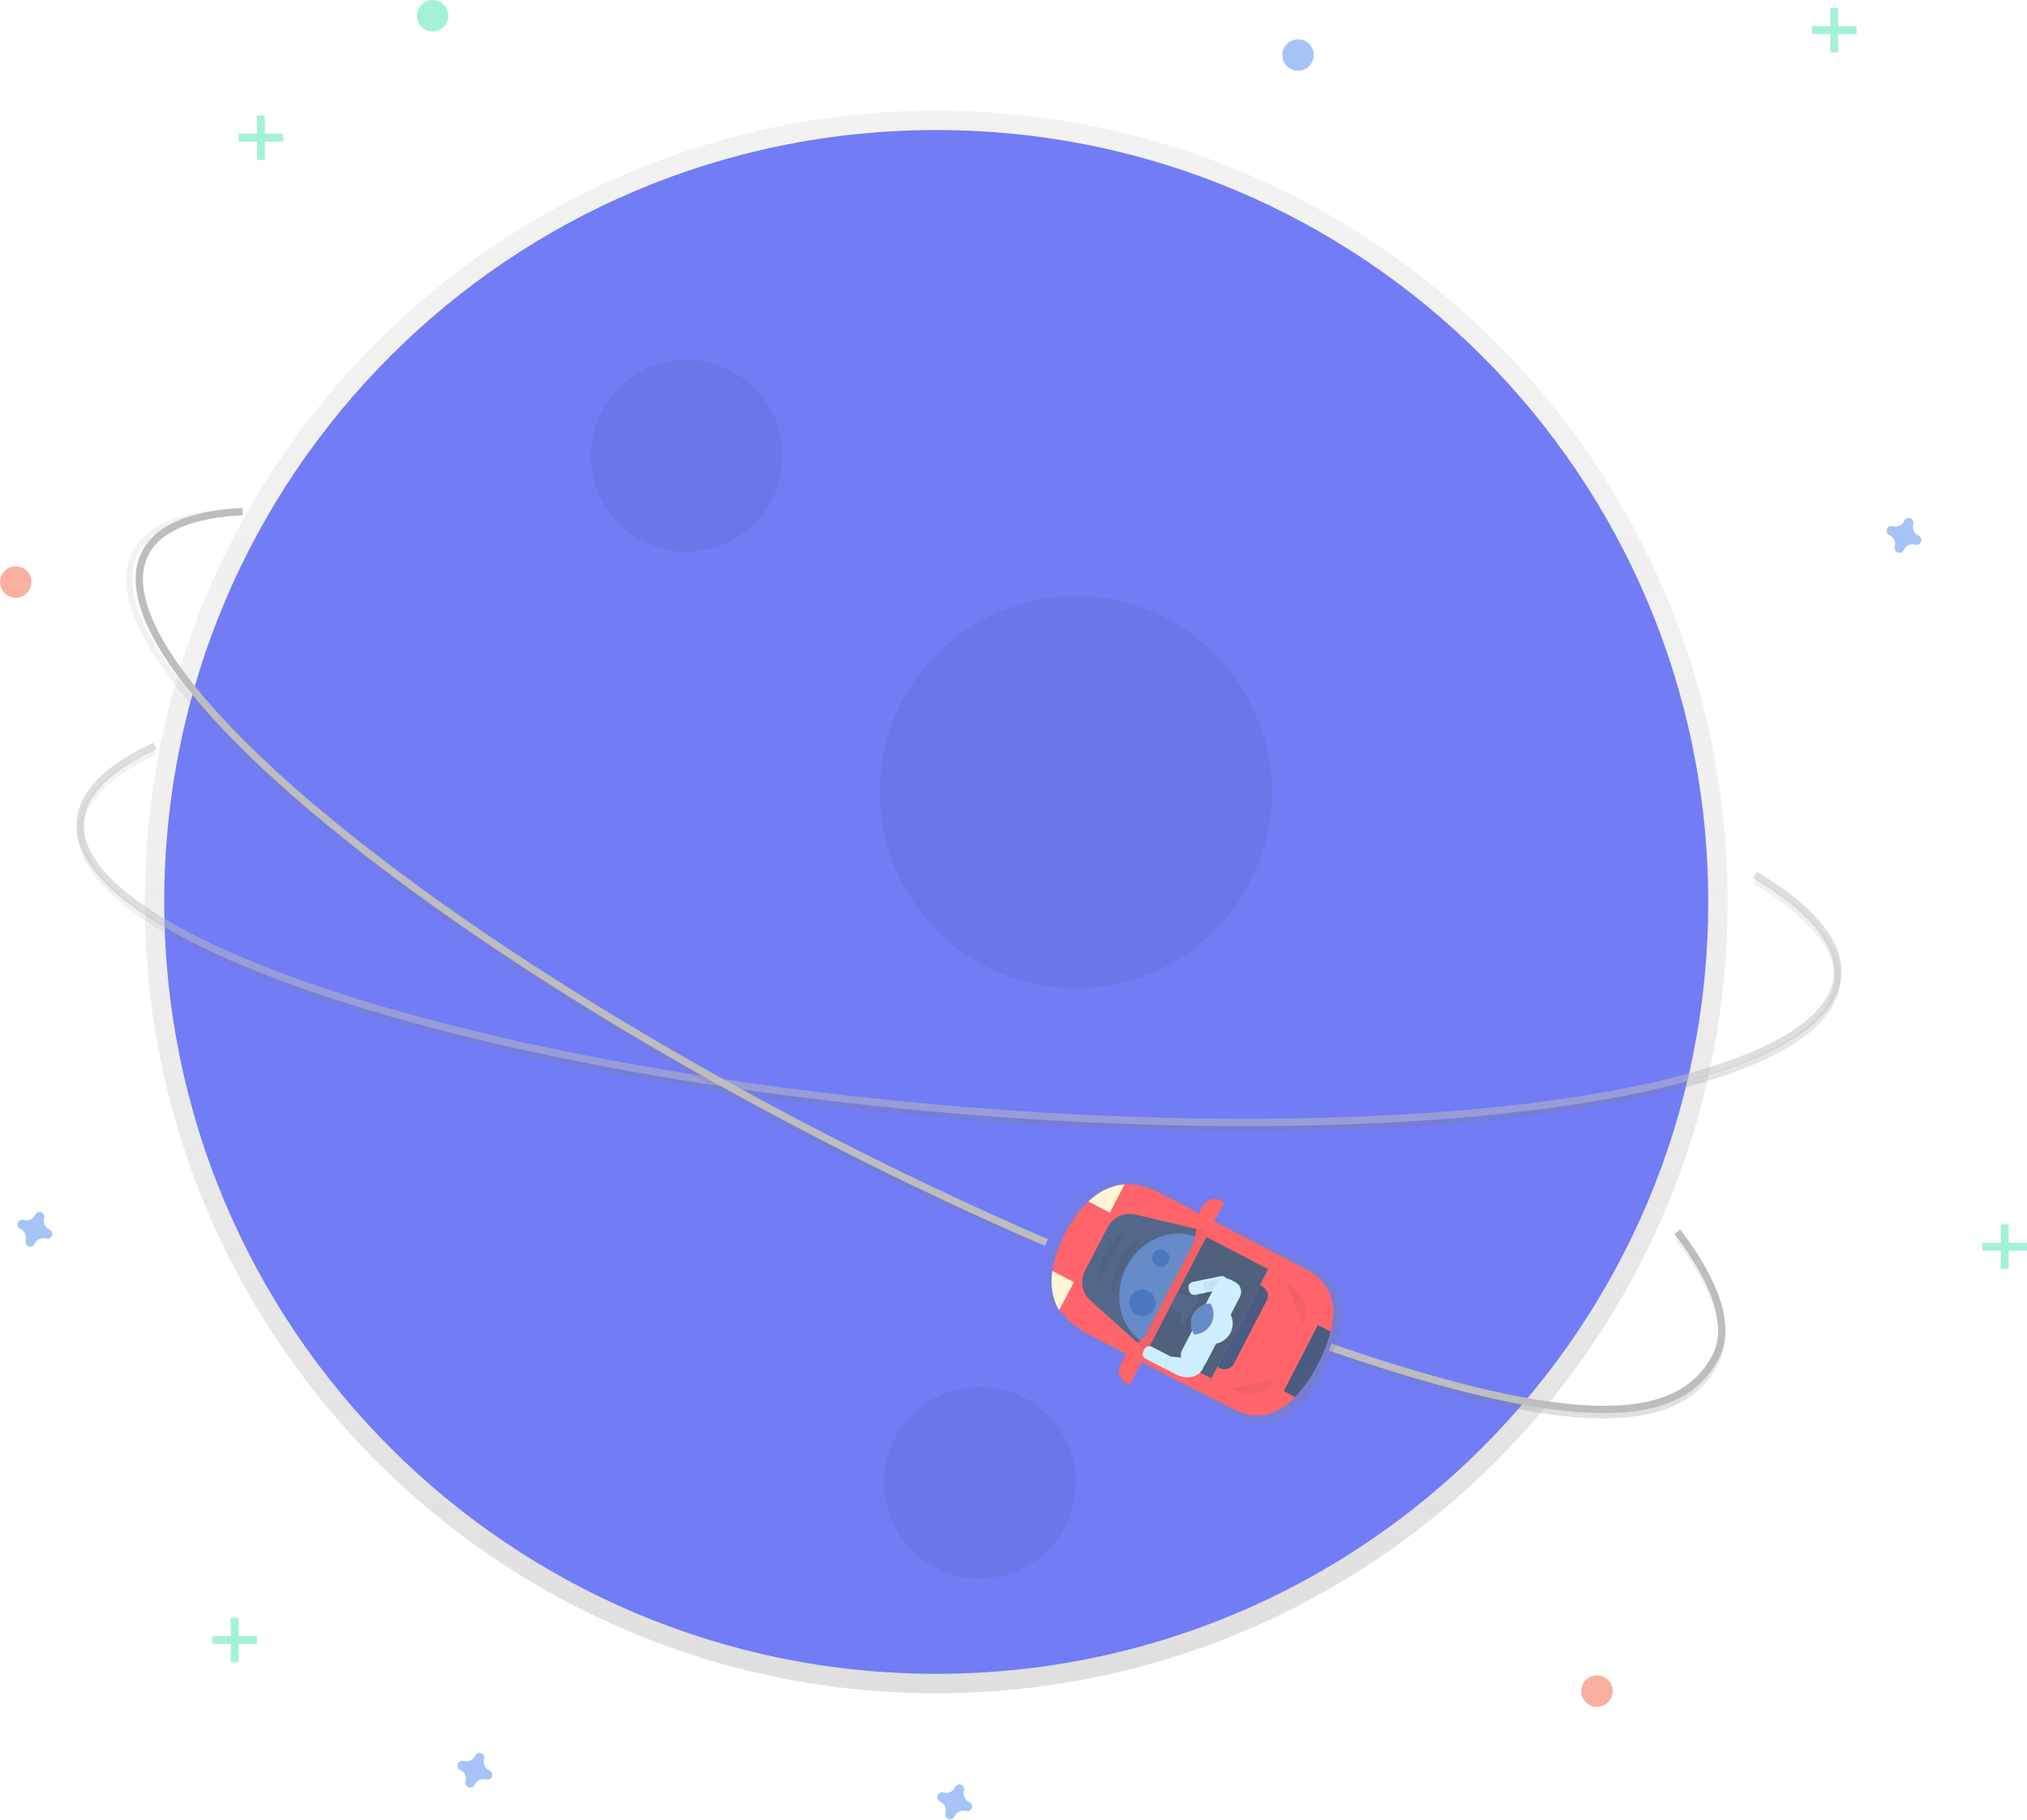
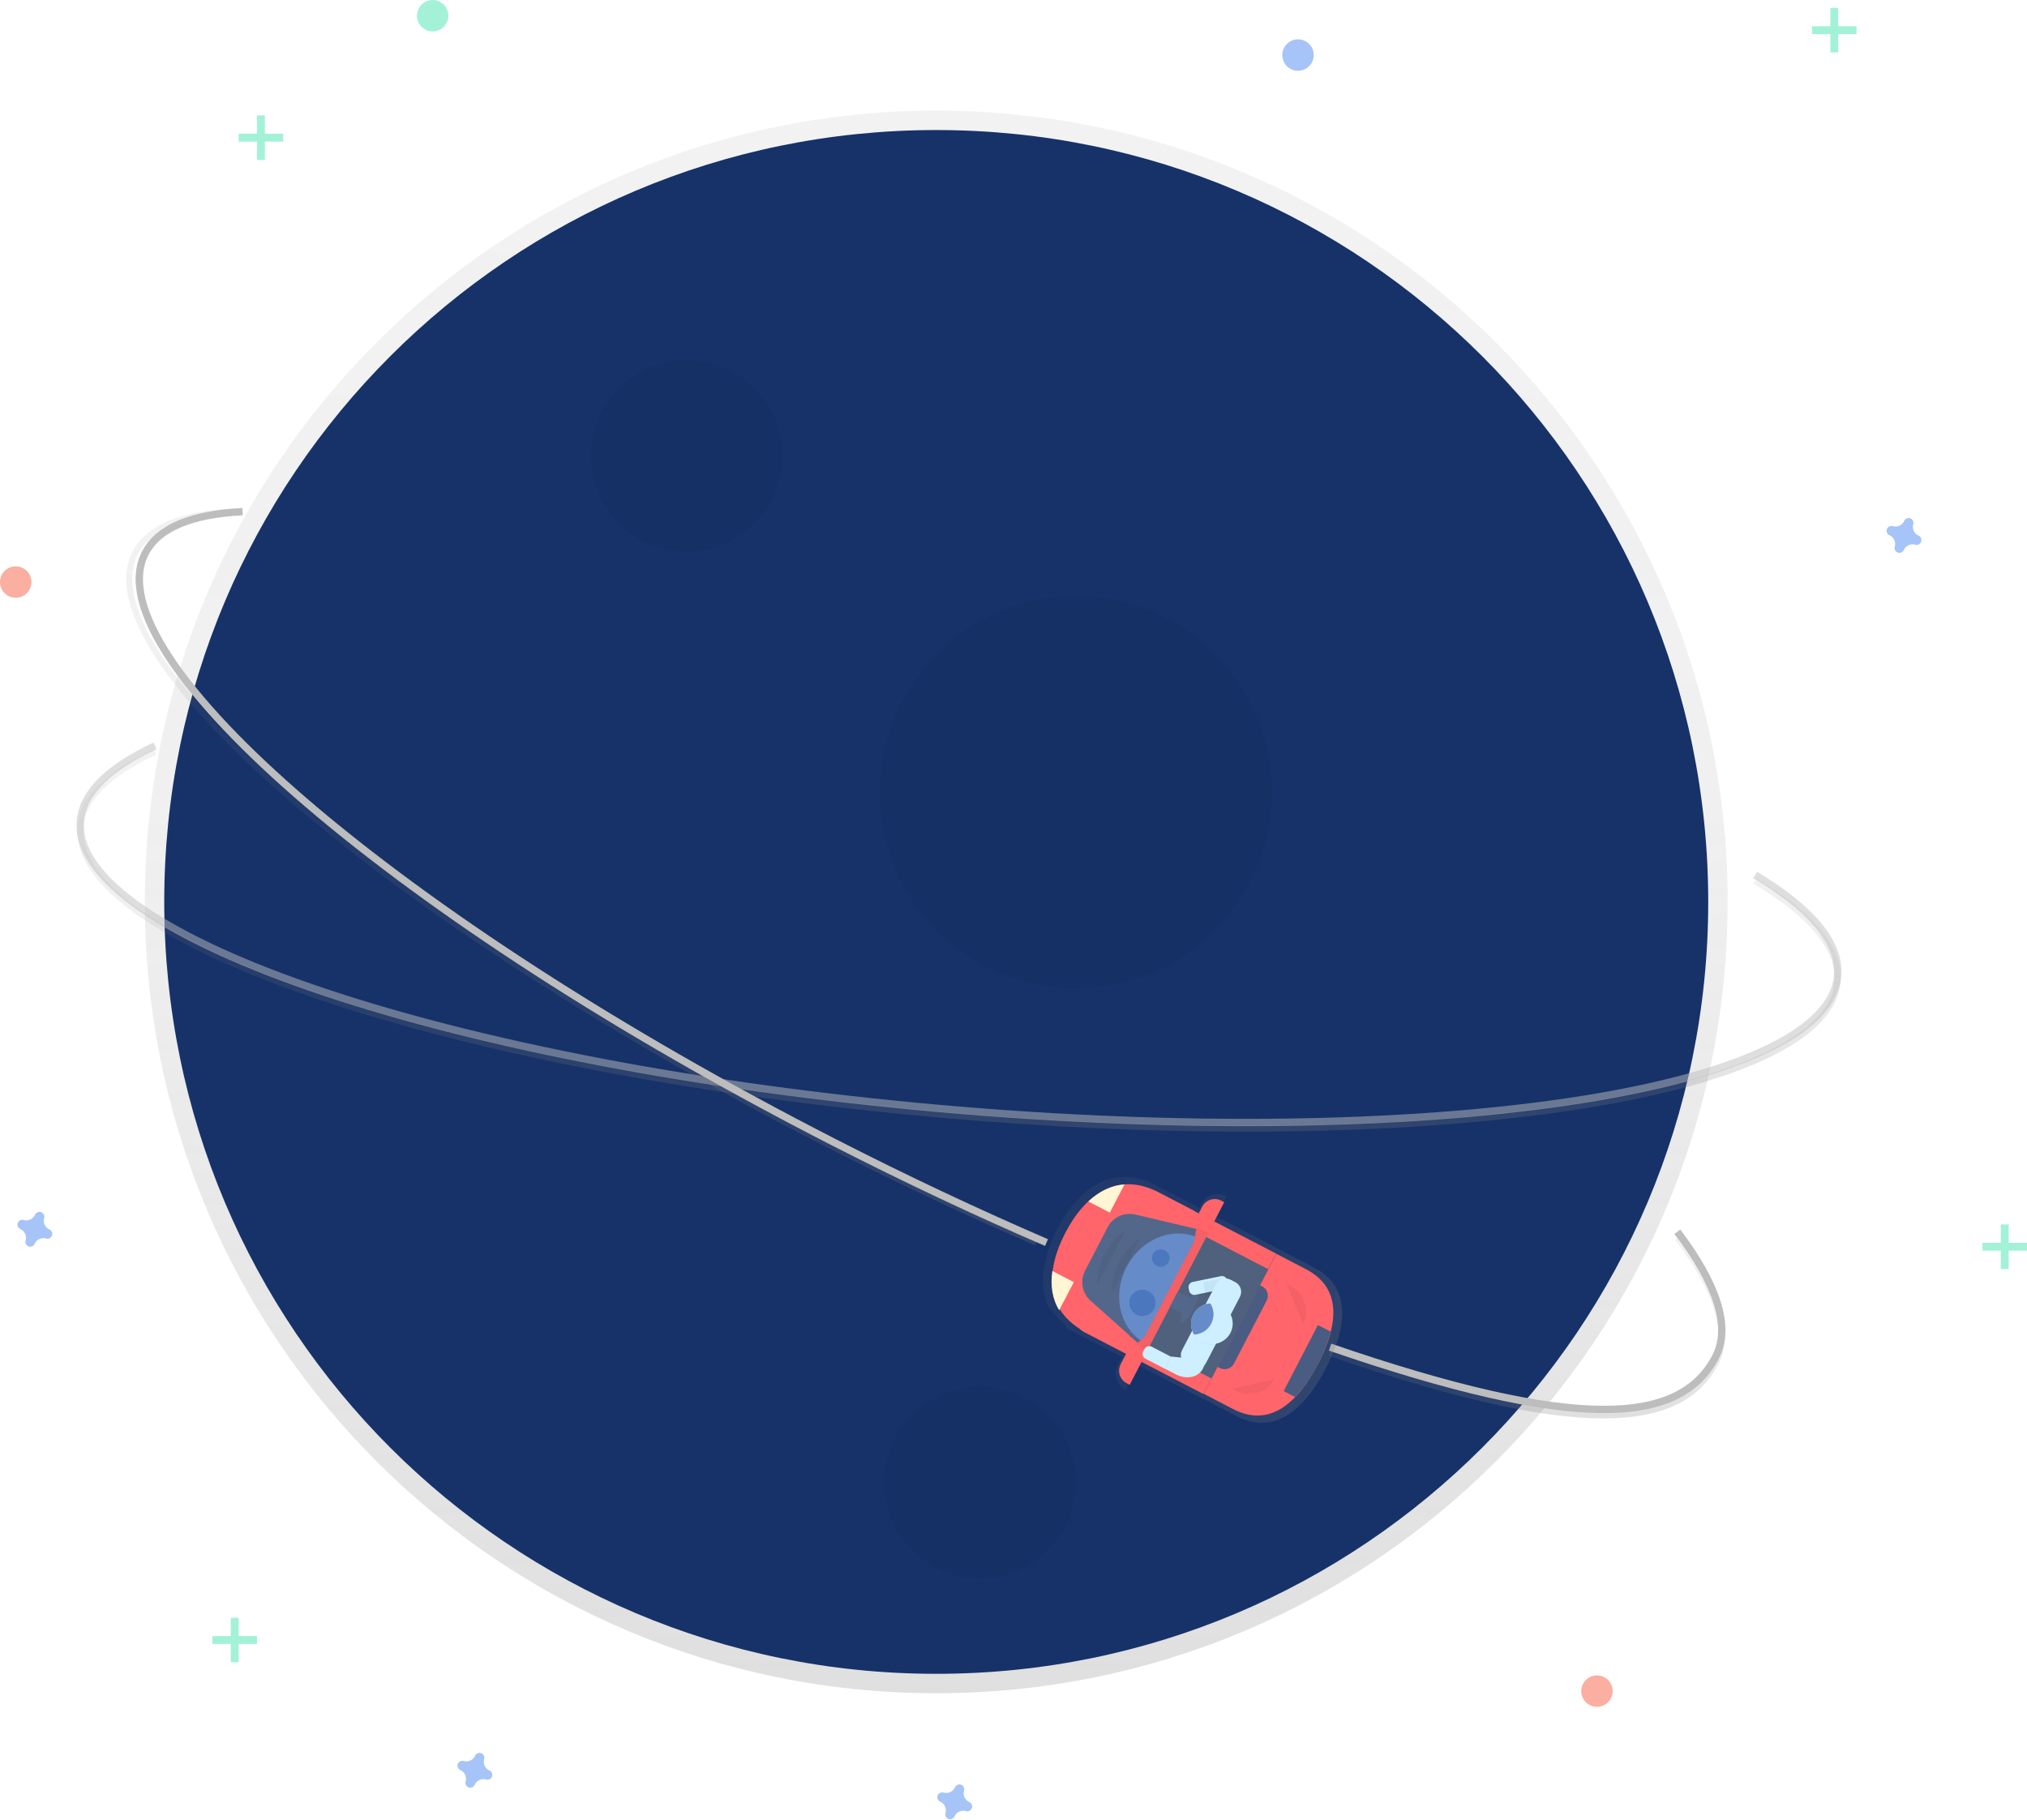
<svg xmlns="http://www.w3.org/2000/svg" xmlns:xlink="http://www.w3.org/1999/xlink" data-name="Layer 1" width="829" height="744.16">
  <defs>
    <linearGradient id="a" x1="382.9" y1="692.59" x2="382.9" y2="45.25" gradientUnits="userSpaceOnUse">
      <stop offset="0" stop-color="gray" stop-opacity=".25" />
      <stop offset=".54" stop-color="gray" stop-opacity=".12" />
      <stop offset="1" stop-color="gray" stop-opacity=".1" />
    </linearGradient>
    <linearGradient id="b" x1="577.21" y1="539.76" x2="577.21" y2="383.34" xlink:href="#a" />
    <linearGradient id="c" x1="422.99" y1="586.26" x2="422.99" y2="284.95" xlink:href="#a" />
    <linearGradient id="d" x1="809.48" y1="657.06" x2="809.48" y2="582.42" xlink:href="#a" />
    <linearGradient id="e" x1="728.61" y1="677.75" x2="728.61" y2="553.95" gradientTransform="rotate(-62.55 694.585 659.015)" xlink:href="#a" />
  </defs>
  <circle cx="382.9" cy="368.92" r="323.67" fill="url(#a)" />
-   <circle cx="382.9" cy="368.92" r="315.73" fill="#727cf5" />
+   <circle cx="382.9" cy="368.92" r="315.73" fill="#163269" />
  <circle cx="280.81" cy="186.43" r="39.22" opacity=".05" />
  <circle cx="400.77" cy="606.43" r="39.22" opacity=".05" />
  <circle cx="439.99" cy="324.03" r="80.19" opacity=".05" />
  <path d="M694.73 539.76c-39.72 0-82-1.9-125.22-5.72-96.07-8.48-185.62-25.41-252.14-47.66-67-22.43-102.8-47.77-100.72-71.35 1.05-11.94 11.57-22.6 31.25-31.68l1 2.25c-18.82 8.68-28.85 18.65-29.82 29.65s7.35 22.84 24.75 34.82c17.1 11.77 42.09 23.19 74.29 34 66.35 22.2 155.69 39.08 251.58 47.54s186.81 7.49 256-2.74c33.58-5 60.19-11.84 79.09-20.43 19.24-8.74 29.49-18.82 30.47-29.95 1.12-12.67-10.33-26.56-33.1-40.16l1.27-2.13c24 14.33 35.53 28.63 34.3 42.51-2.08 23.59-41.74 42.27-111.66 52.6-38.07 5.61-82.84 8.44-131.34 8.45z" transform="translate(-185 -76.87)" fill="url(#b)" />
  <path d="M717.83 357.89c22.71 13.57 34.91 27.67 33.7 41.33-4.19 47.47-168.46 71.75-366.91 54.23S28.69 383.25 32.88 335.78c1-11.73 11.85-22 30.53-30.66" fill="none" stroke="#bdbdbd" stroke-miterlimit="10" stroke-width="3" opacity=".5" />
  <path d="M608.39 586.26c-28.62-12.34-57.83-26.11-86.81-40.94-85.87-43.92-162.52-93.21-215.83-138.81-53.72-45.94-77.36-82.85-66.58-103.94 5.46-10.68 19.21-16.61 40.85-17.64l.12 2.47c-20.7 1-33.74 6.46-38.77 16.29s-1.76 23.93 9.88 41.56c11.43 17.32 30.31 37.3 56.11 59.36 53.16 45.5 129.64 94.68 215.34 138.51 28.94 14.8 58.09 28.55 86.67 40.87z" transform="translate(-185 -76.87)" fill="url(#c)" />
  <path d="M428 508.25c-28.09-12.11-57.19-25.79-86.74-40.9C163.89 376.64 37.7 268.7 59.4 226.28c5.36-10.48 19.25-16 39.81-17" fill="none" stroke="#bdbdbd" stroke-miterlimit="10" stroke-width="3" />
  <path d="M840.73 657.06c-26 0-62.67-8.5-112.17-25.56l.81-2.34c94.46 32.54 141.19 33.86 156.25 4.41 5.79-11.32.39-28.49-15.61-49.65l2-1.49c16.86 22.28 22.19 39.87 15.84 52.27-7.65 14.89-22.73 22.35-47.12 22.36z" transform="translate(-185 -76.87)" fill="url(#d)" />
  <path d="M686 503.82c16 21.1 22 38.75 15.73 51-14.39 28.13-56.6 31-157.76-3.8" fill="none" stroke="#bdbdbd" stroke-miterlimit="10" stroke-width="3" />
  <g opacity=".5" fill="#47e6b1">
    <path d="M94.38 661.7h3.22v18.23h-3.22z" />
    <path d="M105.1 669.21v3.22H86.87v-3.22z" />
  </g>
  <g opacity=".5" fill="#47e6b1">
    <path d="M748.57 3.22h3.22v18.23h-3.22z" />
    <path d="M759.29 10.73v3.22h-18.23v-3.22z" />
  </g>
  <g opacity=".5" fill="#47e6b1">
    <path d="M818.28 500.83h3.22v18.23h-3.22z" />
    <path d="M829 508.34v3.22h-18.23v-3.22z" />
  </g>
  <g opacity=".5" fill="#47e6b1">
    <path d="M105.1 47.19h3.22v18.23h-3.22z" />
    <path d="M115.83 54.7v3.22H97.6V54.7z" />
  </g>
  <path d="M200.22 724.22a3.94 3.94 0 01-2.2-4.76 1.89 1.89 0 00.09-.44 2 2 0 00-3.55-1.31 1.89 1.89 0 00-.22.39 3.94 3.94 0 01-4.76 2.2 1.89 1.89 0 00-.44-.09 2 2 0 00-1.31 3.55 1.89 1.89 0 00.39.22 3.94 3.94 0 012.2 4.76 1.89 1.89 0 00-.09.44 2 2 0 003.55 1.31 1.89 1.89 0 00.22-.39 3.94 3.94 0 014.76-2.2 1.89 1.89 0 00.44.09 2 2 0 001.31-3.55 1.89 1.89 0 00-.39-.22zm196.25 12.91a3.94 3.94 0 01-2.2-4.76 1.89 1.89 0 00.09-.44 2 2 0 00-3.55-1.31 1.89 1.89 0 00-.22.39 3.94 3.94 0 01-4.76 2.2 1.89 1.89 0 00-.44-.09 2 2 0 00-1.31 3.55 1.89 1.89 0 00.39.22 3.94 3.94 0 012.2 4.76 1.89 1.89 0 00-.09.44 2 2 0 003.55 1.31 1.89 1.89 0 00.22-.39 3.94 3.94 0 014.76-2.2 1.89 1.89 0 00.44.09 2 2 0 001.31-3.55 1.89 1.89 0 00-.39-.22zm388.23-518a3.94 3.94 0 01-2.2-4.76 1.89 1.89 0 00.09-.44 2 2 0 00-3.55-1.31 1.89 1.89 0 00-.22.39 3.94 3.94 0 01-4.76 2.2 1.89 1.89 0 00-.44-.09 2 2 0 00-1.31 3.55 1.89 1.89 0 00.39.22 3.94 3.94 0 012.2 4.76 1.89 1.89 0 00-.09.44 2 2 0 003.55 1.31 1.89 1.89 0 00.22-.39 3.94 3.94 0 014.76-2.2 1.89 1.89 0 00.44.09 2 2 0 001.31-3.55 1.89 1.89 0 00-.39-.22zM20.26 502.93a3.94 3.94 0 01-2.2-4.76 1.89 1.89 0 00.09-.44 2 2 0 00-3.55-1.31 1.89 1.89 0 00-.22.39 3.94 3.94 0 01-4.76 2.2 1.89 1.89 0 00-.44-.09 2 2 0 00-1.31 3.55 1.89 1.89 0 00.39.22 3.94 3.94 0 012.2 4.76 1.89 1.89 0 00-.09.44 2 2 0 003.55 1.31 1.89 1.89 0 00.22-.39 3.94 3.94 0 014.76-2.2 1.89 1.89 0 00.44.09 2 2 0 001.31-3.55 1.89 1.89 0 00-.39-.22z" fill="#4d8af0" opacity=".5" />
  <circle cx="6.43" cy="238.08" r="6.43" fill="#f55f44" opacity=".5" />
  <circle cx="530.86" cy="22.52" r="6.43" fill="#4d8af0" opacity=".5" />
  <circle cx="176.95" cy="6.43" r="6.43" fill="#47e6b1" opacity=".5" />
  <circle cx="653.12" cy="691.73" r="6.43" fill="#f55f44" opacity=".5" />
  <path d="M686.59 566.15a7.62 7.62 0 00-10.27 3.25l-.78 1.5-1.78-.93-15.91-8.26-3.46-1.8a3 3 0 00-1.57-.33c-15.23-5-27.45 4.63-35.33 19.8a49.7 49.7 0 00-5.49 16.68l-.18-.09c-.88 6.25-.06 12.11 3 17.07l.26-.51a24.56 24.56 0 005.82 6.56 2.32 2.32 0 001.19 1.52l21.78 11.31-1.66 3.19a7.62 7.62 0 003.25 10.27l5.17-10 26.86 13.95 1.76-3.38 1.76-3.38 2.63-5.07h.09l-6.1 11.74 12.85 6.76c15.64 8.12 27.59-2.31 36.27-18.47v-.09l.53-1v-.09l.45-.89c8.3-16.45 10-32.21-5.72-40.36l-12.81-6.6-7.07 13.62h-.09l3.61-6.95 1.66-3.19 1.85-3.57-26.86-14 4.29-8.26zm-41 58.08l.08.07h-.09z" transform="translate(-185 -76.87)" fill="url(#e)" />
  <path fill="#4f617d" d="M468.372 553.8l26.423-50.867 25.433 13.212-26.423 50.866z" />
  <path d="M539 558.01v-.09c-8.21 15.8-19.62 26.25-34.67 18.44l-12.11-6.29L522 512.84l12.1 6.29c15.05 7.82 13.11 23.08 4.9 38.88z" fill="#ff656a" />
  <path d="M539 557.92zm-9.35 13.51a55.65 55.65 0 009.35-13.46 59.11 59.11 0 005.17-13.29l-5.17-2.69-14 27zm-31.719-12.369l17.342-33.384.932.484a4.32 4.32 0 011.842 5.825l-13.368 25.735a4.32 4.32 0 01-5.825 1.842l-.932-.484.009-.018z" fill="#4a5c81" />
  <path d="M440.76 537.01l.646-1.242 54.044 28.073-3.301 6.354-48.923-25.413a5.76 5.76 0 01-2.465-7.772zm23.862-45.942l.646-1.242a5.76 5.76 0 017.766-2.456l48.932 25.418-3.3 6.354-54.044-28.074z" fill="#ff6469" />
  <path d="M488.65 495.41l-29.72 57.23-15-7.77c-16.53-8.59-16.44-24.81-8.24-40.61 8.21-15.8 21.43-25.2 38-16.62z" fill="#ff656a" />
  <path d="M433.18 535.93l6-11.5-8.79-4.56c-.86 5.88-.08 11.39 2.79 16.06zm26.71-51.43l-6 11.5-8.79-4.56c4.37-4.07 9.32-6.61 14.79-6.94z" fill="#fff6d5" />
  <path d="M458.325 558.017l2.305-4.437 6.354 3.3-4.96 9.549-1.225-.636a5.76 5.76 0 01-2.474-7.776zm42.365-66.263l-4.956 9.54-6.354-3.3 2.305-4.438a5.76 5.76 0 017.766-2.456l1.243.645-.005.01z" fill="#ff6469" />
  <path d="M492.44 503.44l-24.86 47.87-21.58-19.3a10.15 10.15 0 01-2.24-12.24l9.24-17.78a10.15 10.15 0 0111.35-5.2z" fill="#53678b" />
  <path d="M468.67 549.63c-10.54-5.47-14.09-19.51-7.93-31.37s19.69-17 30.22-11.55" fill="#658bc8" />
  <path fill="#ff656a" d="M494.16 504.45l-24.77 47.69-4.77-2.48 3.36-2.58 20.35-39.17 1.06-5.94 4.77 2.48z" />
  <path opacity=".05" d="M494.16 504.45l-24.77 47.69-4.77-2.48 3.36-2.58 20.35-39.17 1.06-5.94 4.77 2.48z" />
  <path fill="#53678b" d="M478.41 534.685l3.3-6.354 6.354 3.3-3.3 6.354z" />
  <ellipse cx="671.4" cy="611.6" rx="7.16" ry="1.79" transform="rotate(-62.55 515.698 725.462)" fill="#53678b" />
  <path d="M503.86 568.03a12.27 12.27 0 0017.47-3.9m4.83-39a12.27 12.27 0 016.84 16.52m-84.11-16.31s-1.41-12.84 11.56-22.25m-5.56 25.37s-1.41-12.84 11.56-22.25" opacity=".05" />
  <circle cx="652.2" cy="609.7" r="5.37" transform="rotate(-62.55 496.497 723.569)" fill="#4a77be" />
  <circle cx="659.69" cy="591.39" r="3.58" transform="rotate(-62.55 503.991 705.257)" fill="#4a77be" />
  <path d="M486.327 527.925l-.21-1.029a2.16 2.16 0 011.685-2.548l11.515-2.35a2.21 2.21 0 012.608 1.723l.634 3.107-13.72 2.8a2.16 2.16 0 01-2.512-1.703z" fill="#cdefff" />
  <path d="M493.089 529.787l-1.066-5.263 6.282-1.273a4.32 4.32 0 015.092 3.377l.208 1.029-10.516 2.13z" opacity=".05" />
  <path d="M483.434 552.25l4.329-8.332 9.868 5.126-4.329 8.333a4.45 4.45 0 01-6 1.898l-1.926-1a4.45 4.45 0 01-1.942-6.024z" fill="#cdefff" />
  <path d="M493.53 556.4l-1.79 3.83c-1.94 3.22-6.64 4.1-10.69 2l-4.7-2.44 2.55-4.92z" fill="#cdefff" />
  <path d="M467.563 552.773l.498-.958a2.23 2.23 0 013.007-.95l7.854 4.079-2.554 4.916-7.854-4.08a2.23 2.23 0 01-.95-3.007z" fill="#cdefff" />
  <path d="M491.92 549.13a8.27 8.27 0 005.3.8l.26-.51-9.6-5a8.28 8.28 0 004.04 4.71z" opacity=".05" />
  <path d="M507.108 530.452l-4.324 8.324-9.832-5.108 4.328-8.332a4.45 4.45 0 016-1.898l1.926 1a4.45 4.45 0 011.898 6z" fill="#cdefff" />
  <path d="M499.72 534.13a8.27 8.27 0 013.71 3.88l-.26.51-9.6-5a8.28 8.28 0 016.15.61z" opacity=".05" />
  <circle cx="680.82" cy="618.16" r="8.31" transform="rotate(-62.55 525.127 732.034)" fill="#cdefff" />
  <circle cx="680.41" cy="618.29" r="8.31" transform="rotate(-62.55 524.71 732.164)" fill="#cdefff" />
  <path d="M488 537.59a8.3 8.3 0 00.37 8.3 8.31 8.31 0 006.63-12.76 8.3 8.3 0 00-7 4.46z" fill="#658bc8" />
</svg>
